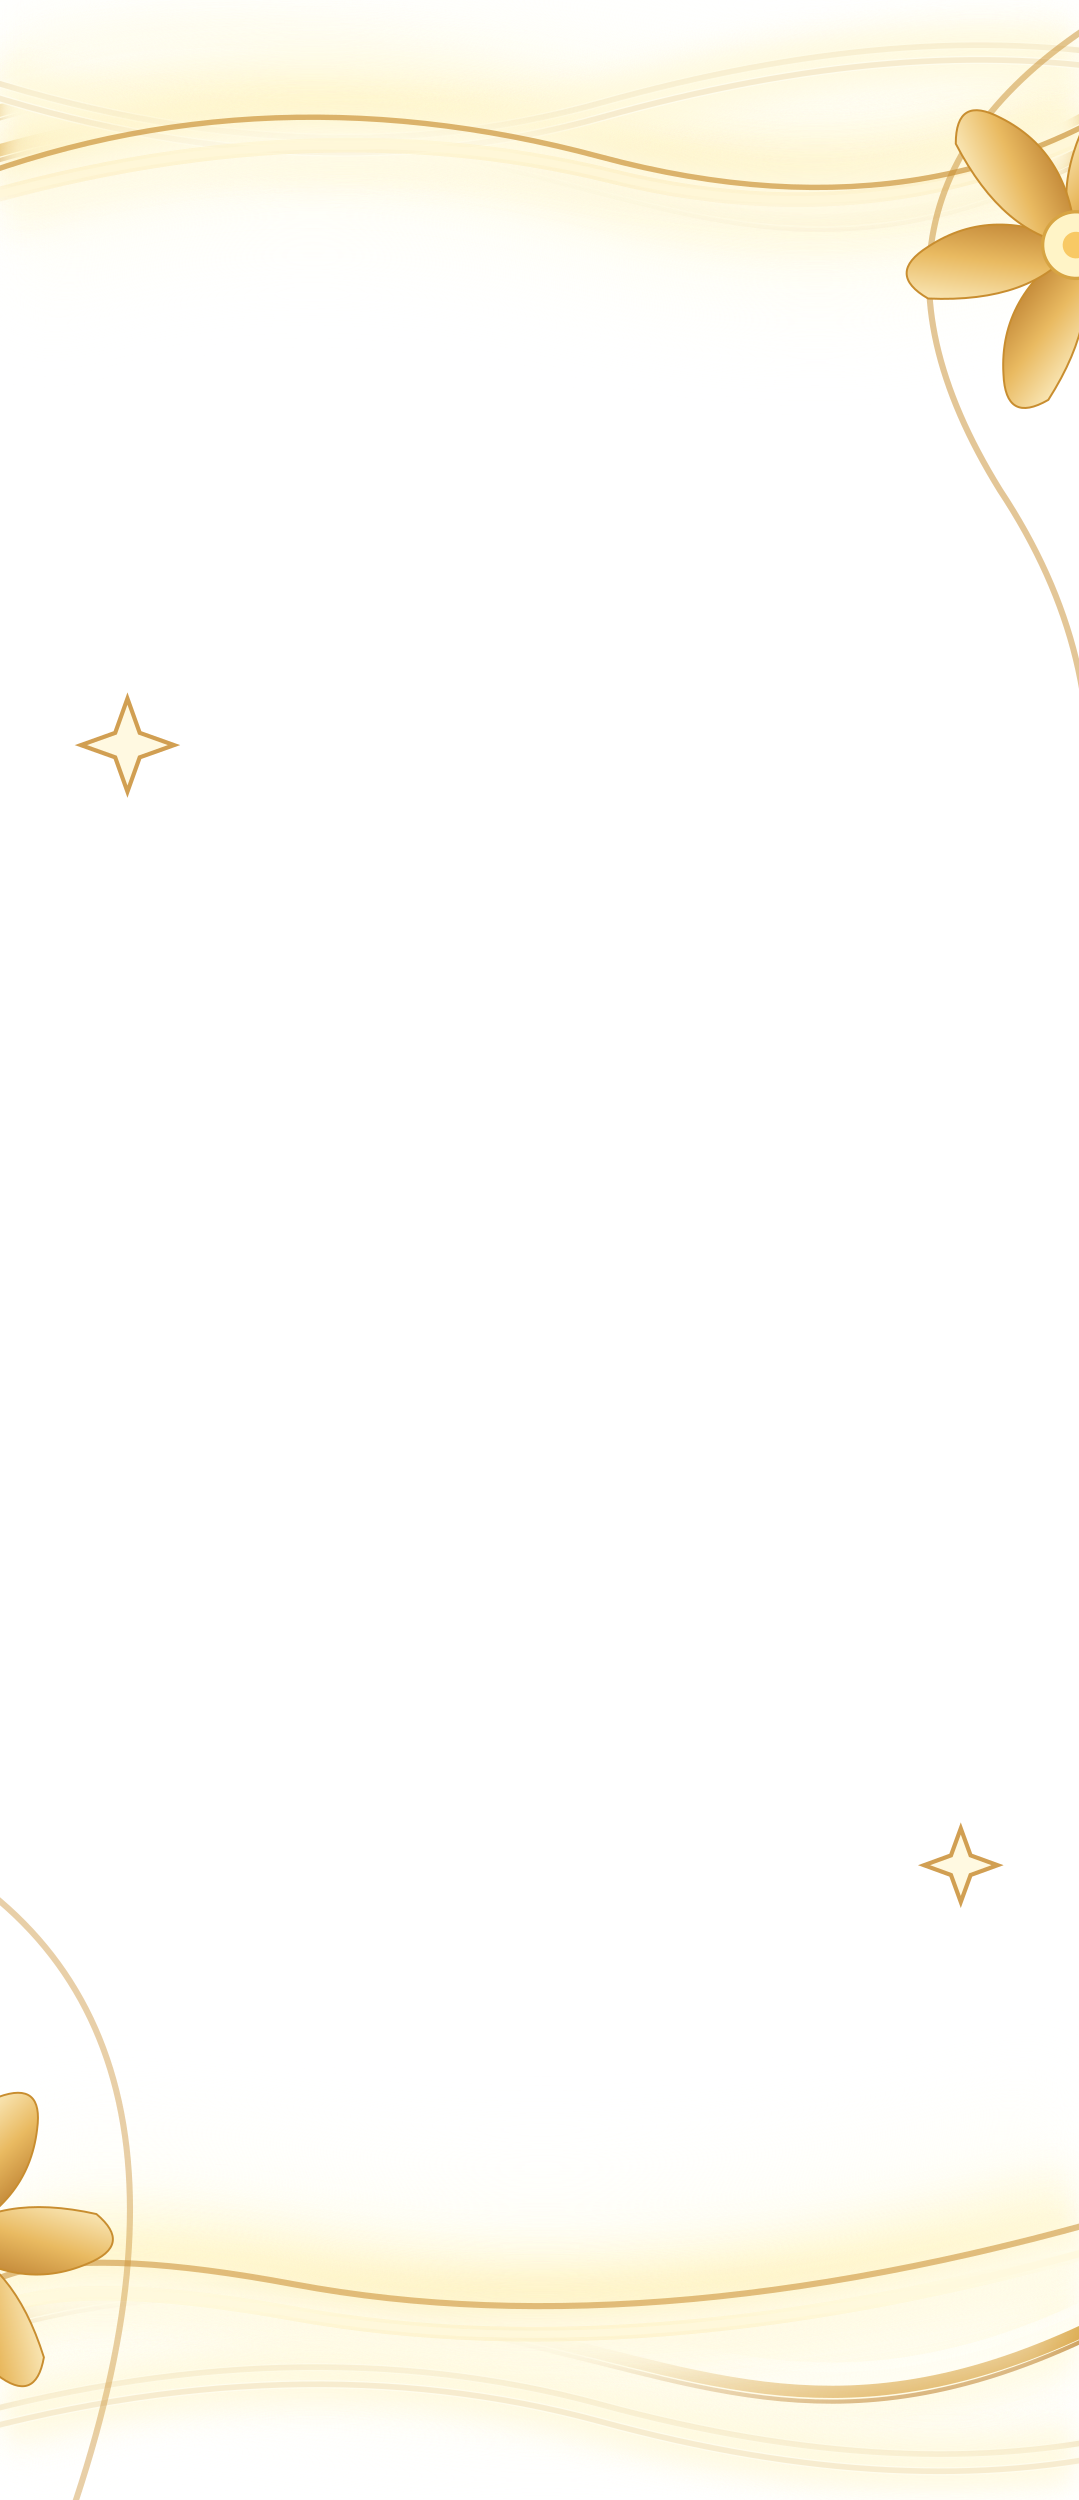
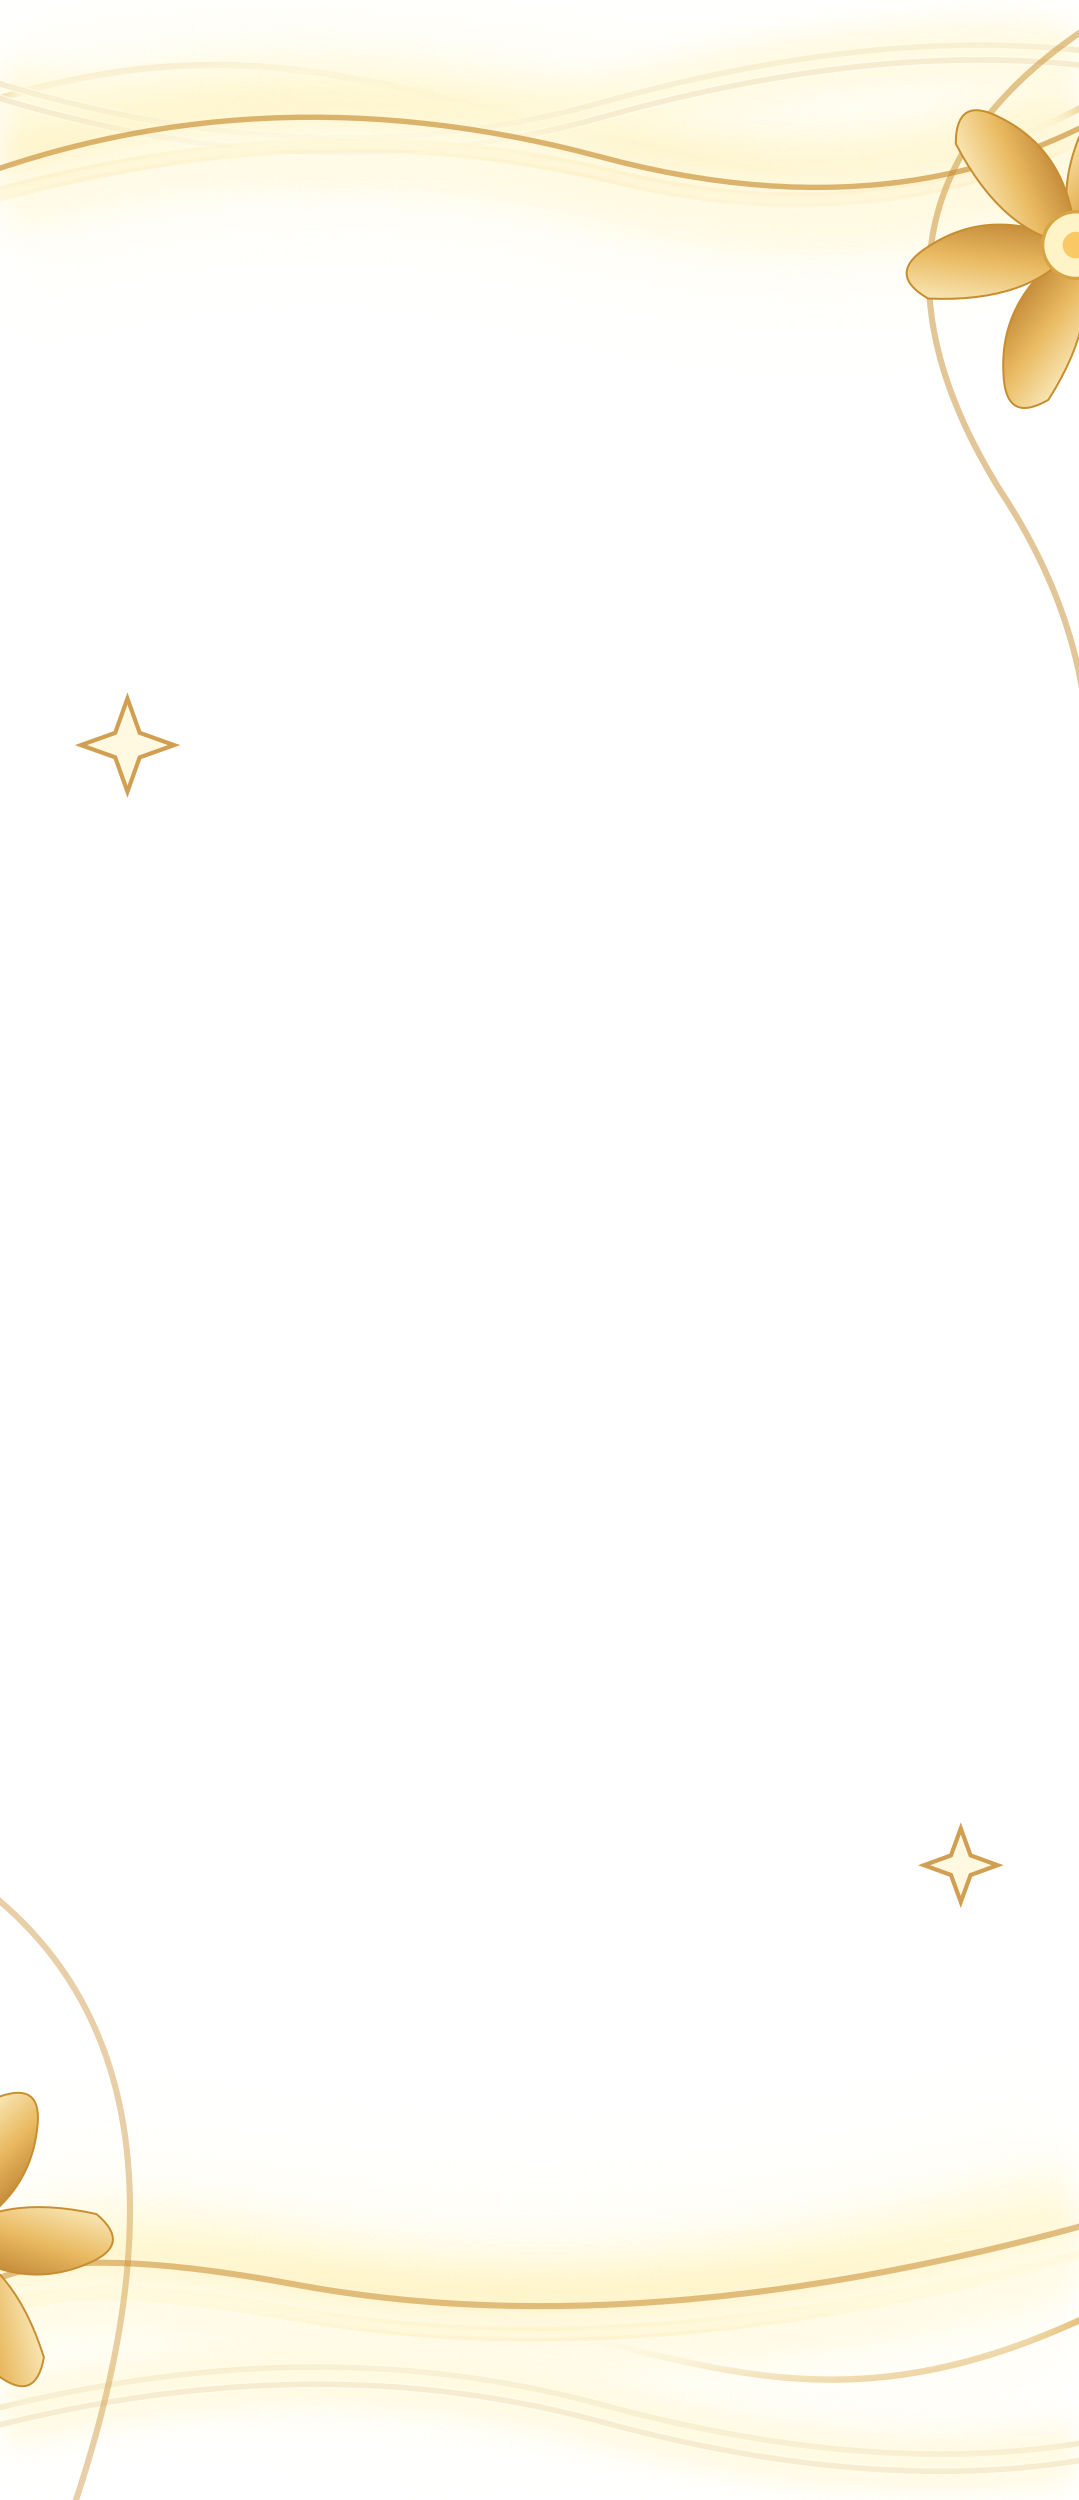
<svg xmlns="http://www.w3.org/2000/svg" width="440" height="1020" viewBox="0 0 440 1020">
  <defs>
    <linearGradient id="petal" x1="0" y1="0" x2="1" y2="1">
      <stop stop-color="#fff6d3" />
      <stop offset=".48" stop-color="#e9ba61" />
      <stop offset="1" stop-color="#ad6c21" />
    </linearGradient>
    <filter id="goldGlow" x="-35%" y="-250%" width="170%" height="600%" color-interpolation-filters="sRGB">
      <feGaussianBlur stdDeviation="7" />
    </filter>
    <linearGradient id="lightRibbon" x1="0" y1="0" x2="0" y2="1">
      <stop stop-color="#fffef2" stop-opacity=".95" />
      <stop offset=".48" stop-color="#fff6cc" stop-opacity=".8" />
      <stop offset="1" stop-color="#f5c75e" stop-opacity=".05" />
    </linearGradient>
    <filter id="wideSoftGlow" x="-40%" y="-450%" width="180%" height="1000%" color-interpolation-filters="sRGB">
      <feGaussianBlur stdDeviation="19" />
    </filter>
    <filter id="middleSoftGlow" x="-40%" y="-450%" width="180%" height="1000%" color-interpolation-filters="sRGB">
      <feGaussianBlur stdDeviation="9" />
    </filter>
    <linearGradient id="warmShimmer" x1="0" y1="0" x2="0" y2="1">
      <stop stop-color="#fffef6" stop-opacity=".99" />
      <stop offset=".38" stop-color="#fff7cb" stop-opacity=".96" />
      <stop offset="1" stop-color="#f9cb5c" stop-opacity=".12" />
    </linearGradient>
  </defs>
  <g id="bright-gold-ribbons" fill="none" stroke-linecap="round">
-     <path d="M-35 52 C80 8 137 30 228 51 S368 94 478 22" stroke="#fffef6" stroke-width="58" opacity=".95" filter="url(#middleSoftGlow)" />
-     <path d="M-35 52 C80 8 137 30 228 51 S368 94 478 22" stroke="#fff8d5" stroke-width="29" opacity=".92" filter="url(#goldGlow)" />
-     <path d="M-35 52 C80 8 137 30 228 51 S368 94 478 22" stroke="#fffdf2" stroke-width="12" opacity=".95" />
-     <path d="M-35 52 C80 8 137 30 228 51 S368 94 478 22" stroke="#d59a2e" stroke-width="5" opacity=".97" transform="translate(0 5)" />
-     <path d="M-35 52 C80 8 137 30 228 51 S368 94 478 22" stroke="#fffef7" stroke-width="4" opacity=".99" transform="translate(0 -5)" />
-     <path d="M-35 52 C80 8 137 30 228 51 S368 94 478 22" stroke="#b9781e" stroke-width="1.7" opacity=".8" transform="translate(0 9)" />
-     <path d="M-35 68 C75 26 148 45 226 65 S364 107 478 37" stroke="#fffef6" stroke-width="58" opacity=".95" filter="url(#middleSoftGlow)" />
-     <path d="M-35 68 C75 26 148 45 226 65 S364 107 478 37" stroke="#fff8d5" stroke-width="29" opacity=".92" filter="url(#goldGlow)" />
-     <path d="M-35 68 C75 26 148 45 226 65 S364 107 478 37" stroke="#fffdf2" stroke-width="12" opacity=".95" />
-     <path d="M-35 68 C75 26 148 45 226 65 S364 107 478 37" stroke="#d59a2e" stroke-width="5" opacity=".97" transform="translate(0 5)" />
-     <path d="M-35 68 C75 26 148 45 226 65 S364 107 478 37" stroke="#fffef7" stroke-width="4" opacity=".99" transform="translate(0 -5)" />
-     <path d="M-35 68 C75 26 148 45 226 65 S364 107 478 37" stroke="#b9781e" stroke-width="1.7" opacity=".8" transform="translate(0 9)" />
-     <path d="M-35 953 C76 911 150 932 228 951 S365 993 478 927" stroke="#fffef6" stroke-width="58" opacity=".95" filter="url(#middleSoftGlow)" />
-     <path d="M-35 953 C76 911 150 932 228 951 S365 993 478 927" stroke="#fff8d5" stroke-width="29" opacity=".92" filter="url(#goldGlow)" />
-     <path d="M-35 953 C76 911 150 932 228 951 S365 993 478 927" stroke="#fffdf2" stroke-width="12" opacity=".95" />
-     <path d="M-35 953 C76 911 150 932 228 951 S365 993 478 927" stroke="#d59a2e" stroke-width="5" opacity=".97" transform="translate(0 5)" />
-     <path d="M-35 953 C76 911 150 932 228 951 S365 993 478 927" stroke="#fffef7" stroke-width="4" opacity=".99" transform="translate(0 -5)" />
-     <path d="M-35 953 C76 911 150 932 228 951 S365 993 478 927" stroke="#b9781e" stroke-width="1.7" opacity=".8" transform="translate(0 9)" />
+     <path d="M-35 52 C80 8 137 30 228 51 S368 94 478 22" stroke="#fffef6" stroke-width="34" opacity=".56" filter="url(#middleSoftGlow)" />
+     <path d="M-35 52 C80 8 137 30 228 51 S368 94 478 22" stroke="#d59a2e" stroke-width="2.6" opacity=".78" />
+     <path d="M-35 52 C80 8 137 30 228 51 S368 94 478 22" stroke="#fffef7" stroke-width="2.5" opacity=".88" transform="translate(0 -4)" />
+     <path d="M-35 953 C76 911 150 932 228 951 S365 993 478 927" stroke="#fffef6" stroke-width="34" opacity=".56" filter="url(#middleSoftGlow)" />
+     <path d="M-35 953 C76 911 150 932 228 951 S365 993 478 927" stroke="#d59a2e" stroke-width="2.6" opacity=".78" />
  </g>
  <g fill="none" stroke-linecap="round">
    <path d="M-30 80 Q100 25 245 64 T490 20" stroke="#fffef5" stroke-width="95" opacity=".86" filter="url(#wideSoftGlow)" />
    <path d="M-30 80 Q100 25 245 64 T490 20" stroke="#fff9d9" stroke-width="48" opacity=".83" filter="url(#middleSoftGlow)" />
    <path d="M-30 80 Q100 25 245 64 T490 20" stroke="url(#warmShimmer)" stroke-width="20" opacity=".68" filter="url(#middleSoftGlow)" />
    <path d="M470 900 Q270 960 120 932 T-20 965" stroke="#fffef5" stroke-width="95" opacity=".84" filter="url(#wideSoftGlow)" />
    <path d="M470 900 Q270 960 120 932 T-20 965" stroke="#fff9d9" stroke-width="48" opacity=".82" filter="url(#middleSoftGlow)" />
    <path d="M470 900 Q270 960 120 932 T-20 965" stroke="url(#warmShimmer)" stroke-width="20" opacity=".68" filter="url(#middleSoftGlow)" />
  </g>
  <g fill="none" stroke-linecap="round">
    <path d="M-25 26 Q120 77 245 42 T465 24" stroke="#fff9db" stroke-width="17" opacity=".74" filter="url(#goldGlow)" />
    <path d="M-25 26 Q120 77 245 42 T465 24" stroke="#c58b2b" stroke-width="2.3" opacity=".7" />
    <path d="M-25 26 Q120 77 245 42 T465 24" stroke="#fffdf0" stroke-width="3.4" opacity=".73" />
    <path d="M-25 32 Q120 83 245 48 T465 30" stroke="#fff9db" stroke-width="17" opacity=".74" filter="url(#goldGlow)" />
    <path d="M-25 32 Q120 83 245 48 T465 30" stroke="#d6a24a" stroke-width="2.3" opacity=".7" />
    <path d="M-25 32 Q120 83 245 48 T465 30" stroke="#fffdf0" stroke-width="3.4" opacity=".73" />
    <path d="M-25 989 Q120 947 245 981 T465 992" stroke="#fff9db" stroke-width="17" opacity=".74" filter="url(#goldGlow)" />
    <path d="M-25 989 Q120 947 245 981 T465 992" stroke="#c58b2b" stroke-width="2.3" opacity=".7" />
    <path d="M-25 989 Q120 947 245 981 T465 992" stroke="#fffdf0" stroke-width="3.4" opacity=".73" />
    <path d="M-25 996 Q120 954 245 988 T465 999" stroke="#fff9db" stroke-width="17" opacity=".74" filter="url(#goldGlow)" />
    <path d="M-25 996 Q120 954 245 988 T465 999" stroke="#d6a24a" stroke-width="2.3" opacity=".7" />
    <path d="M-25 996 Q120 954 245 988 T465 999" stroke="#fffdf0" stroke-width="3.4" opacity=".73" />
    <path d="M-30 80 Q100 25 245 64 T490 20" stroke="#fff1ba" stroke-width="13" opacity=".58" filter="url(#goldGlow)" />
    <path d="M-30 88 Q120 40 250 72 T490 28" stroke="#fffdf0" stroke-width="19" opacity=".74" filter="url(#goldGlow)" />
    <path d="M470 900 Q270 960 120 932 T-20 965" stroke="#fff1ba" stroke-width="13" opacity=".58" filter="url(#goldGlow)" />
    <path d="M470 911 Q270 971 120 944 T-20 977" stroke="#fffdf0" stroke-width="19" opacity=".74" filter="url(#goldGlow)" />
    <path d="M-30 88 Q120 40 250 72 T490 28" stroke="url(#lightRibbon)" stroke-width="6" opacity=".62" />
    <path d="M470 911 Q270 971 120 944 T-20 977" stroke="url(#lightRibbon)" stroke-width="6" opacity=".62" />
    <path d="M-30 80 Q100 25 245 64 T490 20" stroke="#c88d2f" stroke-width="2.2" opacity=".65" />
    <path d="M-30 88 Q120 40 250 72 T490 28" stroke="#fff8d9" stroke-width="3" opacity=".8" />
    <path d="M470 900 Q270 960 120 932 T-20 965" stroke="#c88d2f" stroke-width="2.5" opacity=".55" />
    <path d="M470 911 Q270 971 120 944 T-20 977" stroke="#fff9dd" stroke-width="3" opacity=".8" />
    <path d="M462 0 Q330 74 408 200 Q453 268 442 340" stroke="#c88d2f" stroke-width="2.5" opacity=".5" />
    <path d="M-40 750 Q105 820 24 1040" stroke="#c88d2f" stroke-width="2.5" opacity=".42" />
  </g>
  <g transform="translate(439 100) rotate(15) scale(0.68)">
    <g fill="url(#petal)" stroke="#c88d2f" stroke-width="1.2">
      <path d="M0 0 Q-27 -34 -8 -94 Q13 -115 22 -86 Q37 -41 0 0Z" transform="rotate(0)" />
      <path d="M0 0 Q-27 -34 -8 -94 Q13 -115 22 -86 Q37 -41 0 0Z" transform="rotate(60)" />
      <path d="M0 0 Q-27 -34 -8 -94 Q13 -115 22 -86 Q37 -41 0 0Z" transform="rotate(120)" />
      <path d="M0 0 Q-27 -34 -8 -94 Q13 -115 22 -86 Q37 -41 0 0Z" transform="rotate(180)" />
      <path d="M0 0 Q-27 -34 -8 -94 Q13 -115 22 -86 Q37 -41 0 0Z" transform="rotate(240)" />
      <path d="M0 0 Q-27 -34 -8 -94 Q13 -115 22 -86 Q37 -41 0 0Z" transform="rotate(300)" />
    </g>
    <circle r="20" fill="#fff4c7" stroke="#d7a443" stroke-width="2" />
    <circle r="8" fill="#f8c965" />
  </g>
  <g transform="translate(-22 914) rotate(-35) scale(0.66)">
    <g fill="url(#petal)" stroke="#c88d2f" stroke-width="1.2">
      <path d="M0 0 Q-27 -34 -8 -94 Q13 -115 22 -86 Q37 -41 0 0Z" transform="rotate(0)" />
      <path d="M0 0 Q-27 -34 -8 -94 Q13 -115 22 -86 Q37 -41 0 0Z" transform="rotate(60)" />
      <path d="M0 0 Q-27 -34 -8 -94 Q13 -115 22 -86 Q37 -41 0 0Z" transform="rotate(120)" />
      <path d="M0 0 Q-27 -34 -8 -94 Q13 -115 22 -86 Q37 -41 0 0Z" transform="rotate(180)" />
      <path d="M0 0 Q-27 -34 -8 -94 Q13 -115 22 -86 Q37 -41 0 0Z" transform="rotate(240)" />
      <path d="M0 0 Q-27 -34 -8 -94 Q13 -115 22 -86 Q37 -41 0 0Z" transform="rotate(300)" />
    </g>
    <circle r="20" fill="#fff4c7" stroke="#d7a443" stroke-width="2" />
    <circle r="8" fill="#f8c965" />
  </g>
  <g fill="#fff8dc" stroke="#c98e34" stroke-width="1.7" opacity=".85">
    <path d="M52 285 l5 14 14 5-14 5-5 14-5-14-14-5 14-5Z" />
    <path d="M392 746 l4 11 11 4-11 4-4 11-4-11-11-4 11-4Z" />
  </g>
</svg>
